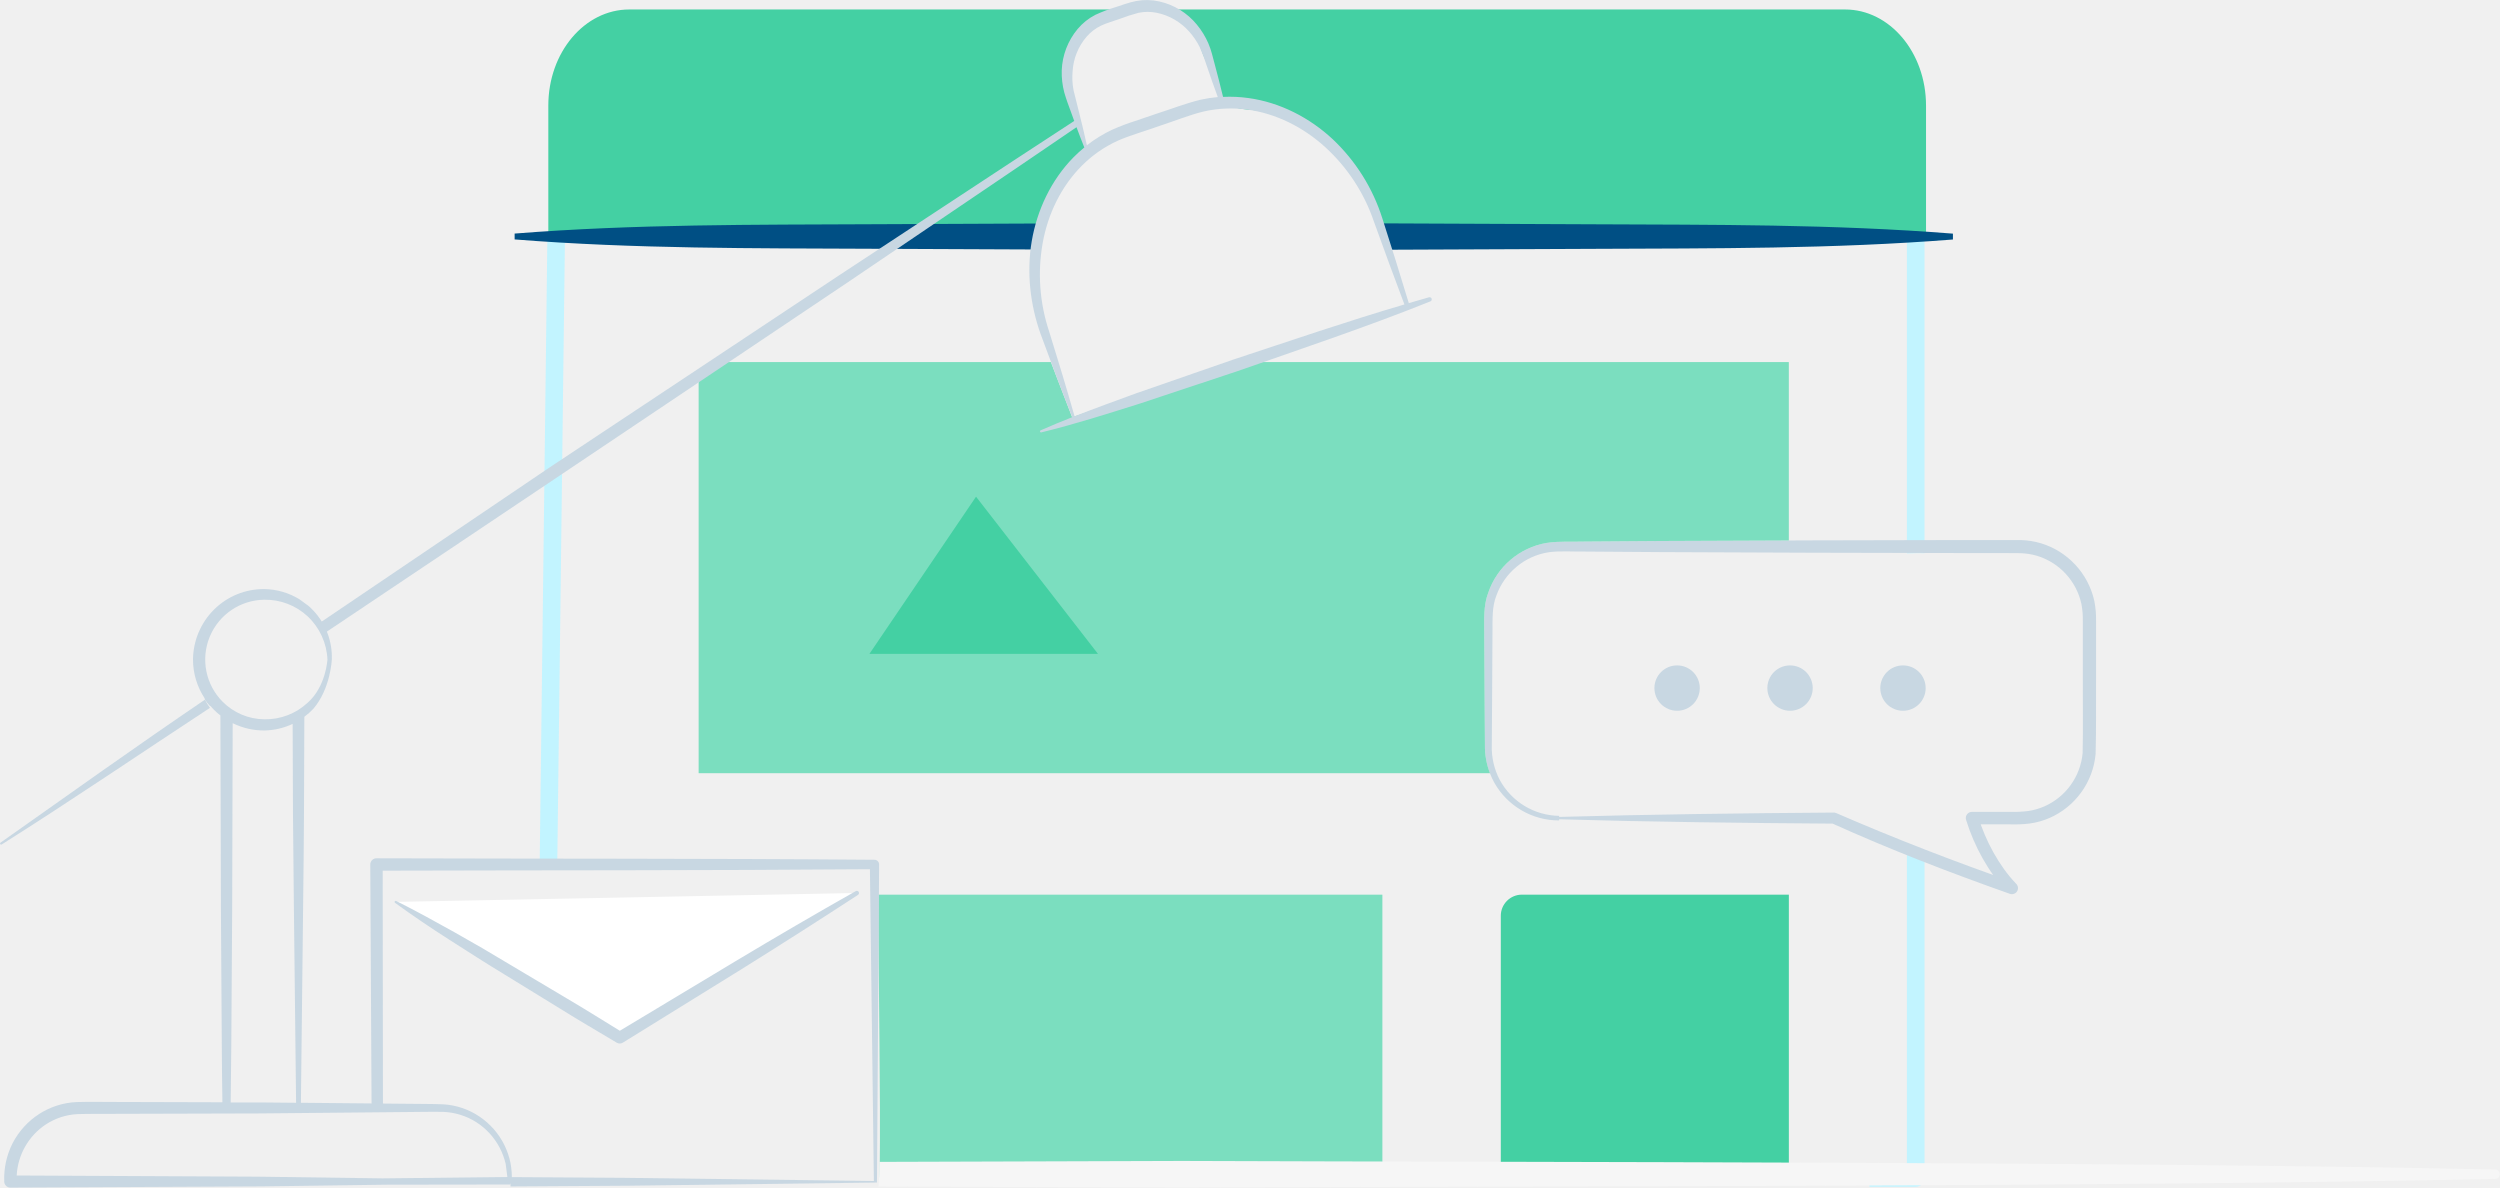
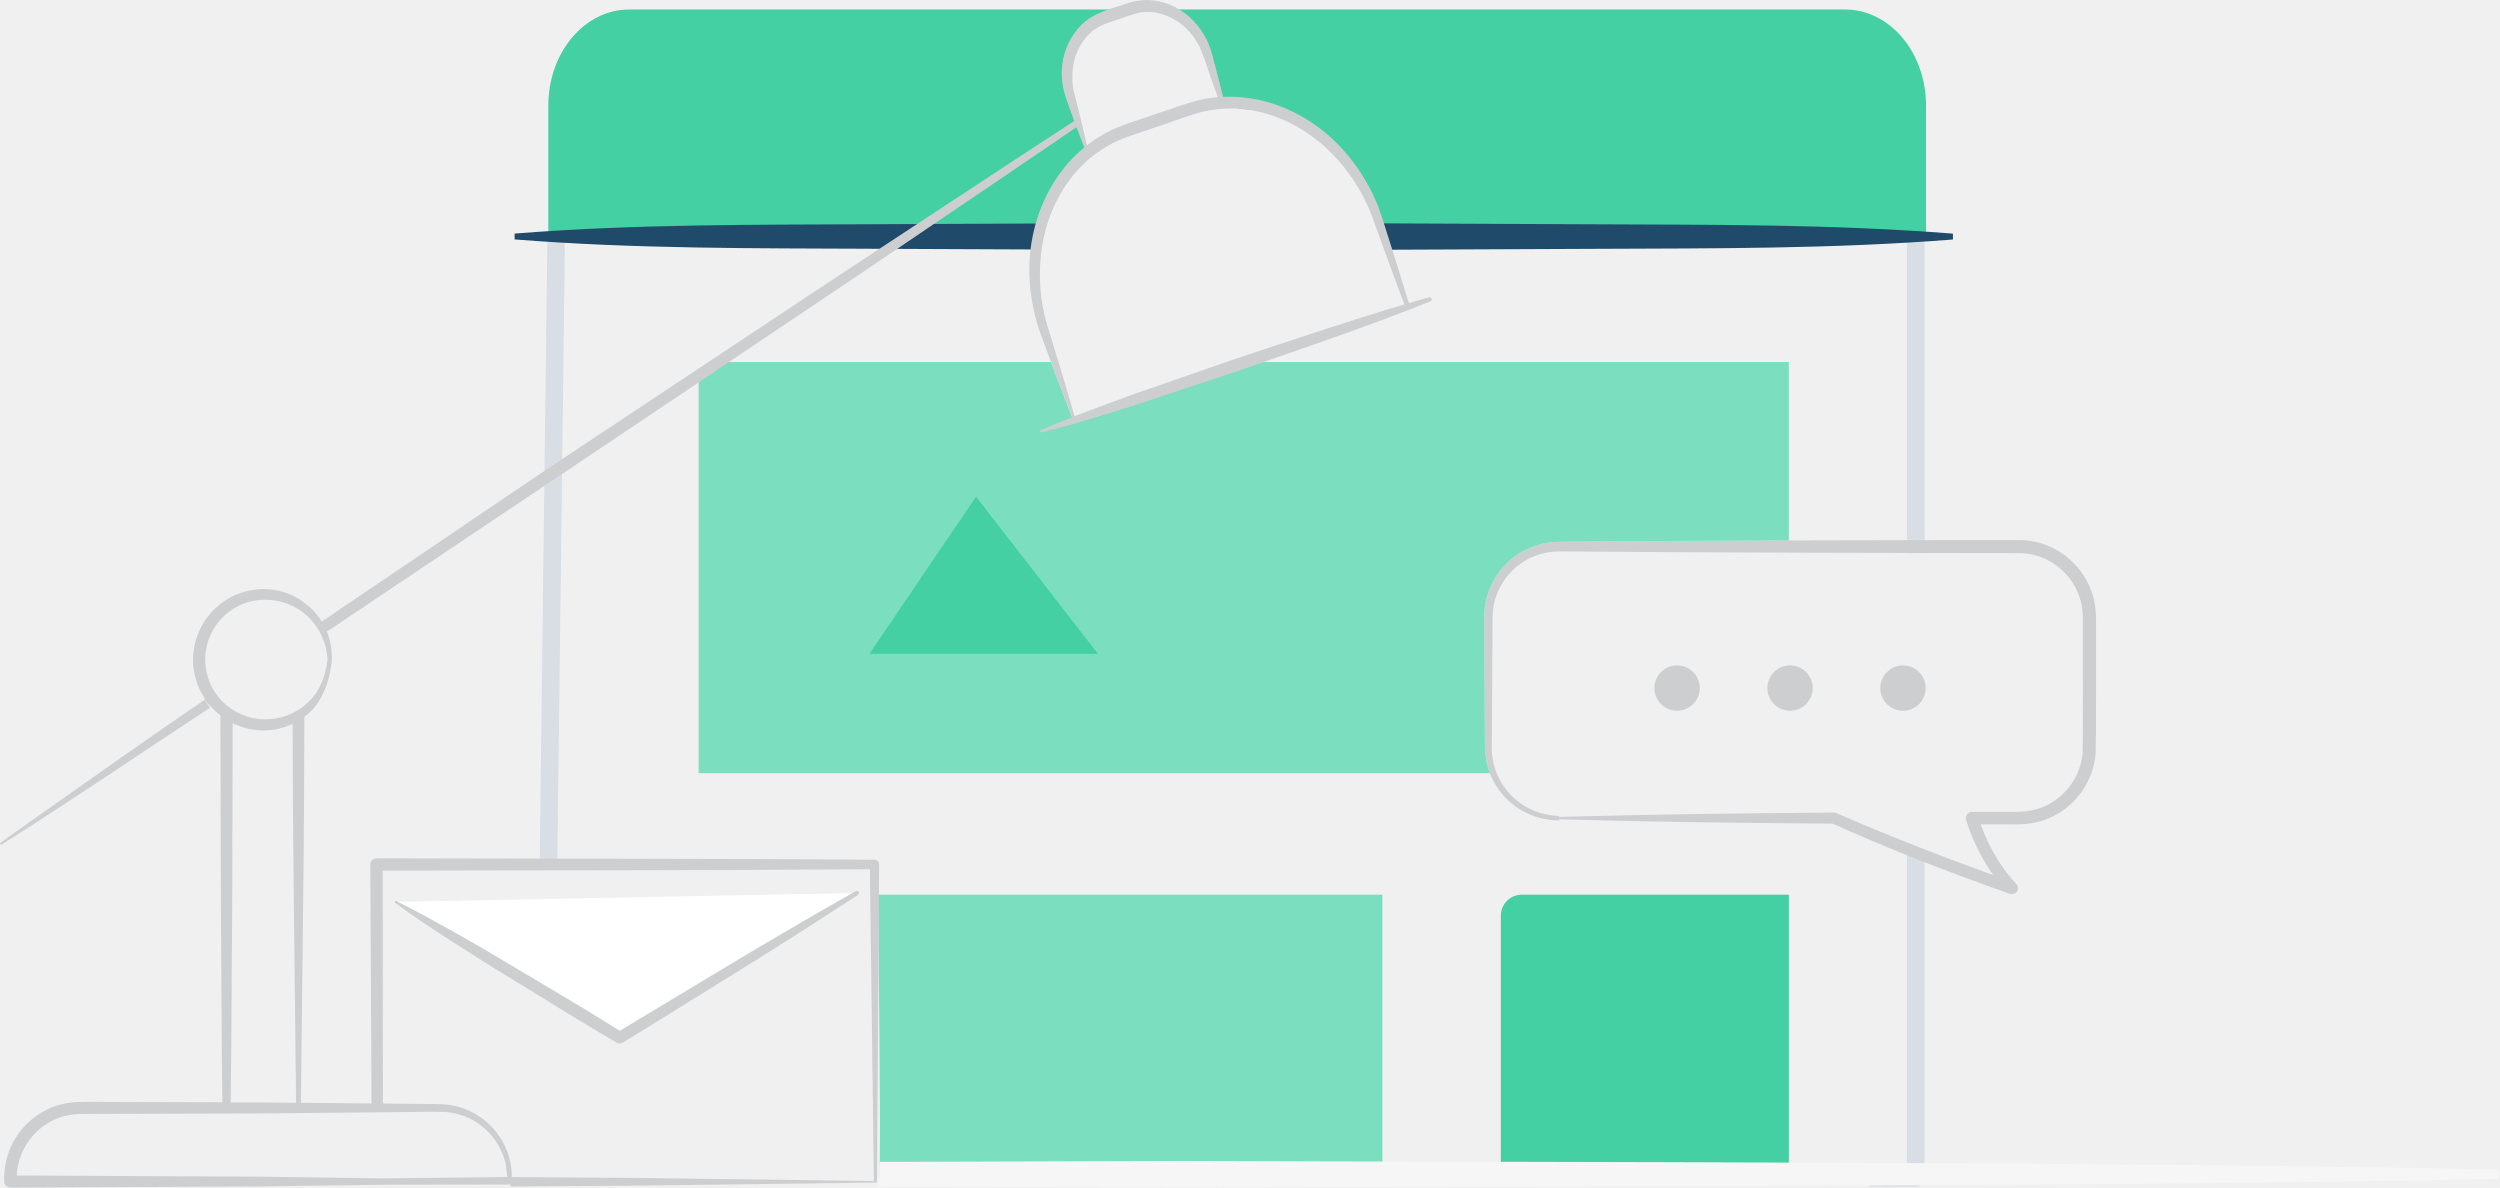
<svg xmlns="http://www.w3.org/2000/svg" id="Plan_-_Premium" data-name="Plan - Premium" viewBox="0 0 1458.04 692.71">
-   <path d="M2120.79,313.61l-4.5,366.66a74.37,74.37,0,0,1,10.24,1.72l4.52-368.29C2127.63,313.63,2124.21,313.61,2120.79,313.61Z" transform="translate(-1801.54 -176.67)" style="fill:#c2f4ff" />
-   <path d="M2913.68,311.93V499.42c3.42-.1,6.86-.25,10.27-.09v-188Q2918.83,311.74,2913.68,311.93Z" transform="translate(-1801.54 -176.67)" style="fill:#c2f4ff" />
-   <path d="M2913.68,671.18V858.56h-21.85v10.27h27a5.13,5.13,0,0,0,5.13-5.13V676.1C2920.61,674.24,2917.39,672.2,2913.68,671.18Z" transform="translate(-1801.54 -176.67)" style="fill:#c2f4ff" />
+   <path d="M2120.79,313.61l-4.5,366.66a74.37,74.37,0,0,1,10.24,1.72l4.52-368.29C2127.63,313.63,2124.21,313.61,2120.79,313.61Z" transform="translate(-1801.54 -176.67)" style="fill:#D8DEE4" />
+   <path d="M2913.68,311.93V499.42c3.42-.1,6.86-.25,10.27-.09v-188Q2918.83,311.74,2913.68,311.93Z" transform="translate(-1801.54 -176.67)" style="fill:#D8DEE4" />
+   <path d="M2913.68,671.18V858.56h-21.85v10.27h27a5.13,5.13,0,0,0,5.13-5.13V676.1C2920.61,674.24,2917.39,672.2,2913.68,671.18Z" transform="translate(-1801.54 -176.67)" style="fill:#D8DEE4" />
  <path d="M2313.83,698.44c-.07,55.06,1.41,110,.75,165h293.19v-165Z" transform="translate(-1801.54 -176.67)" style="fill:#7bdebf" />
  <path d="M887.62,521.77h155.67a0,0,0,0,1,0,0v165a0,0,0,0,1,0,0h-168a0,0,0,0,1,0,0V534.08A12.31,12.31,0,0,1,887.62,521.77Z" style="fill:#44d0a3" />
  <path d="M2435.47,262.73a2.61,2.61,0,0,1-1-1.83c-1.2-13.2-8.72-24.85-10.08-38-1.12-10.83,2.58-21,10.9-28A61.71,61.71,0,0,1,2461,182.2H2168.52c-26.06,0-47.19,25.08-47.19,56v78.17h286.75a113.46,113.46,0,0,1,14.87-38.11A71.78,71.78,0,0,1,2435.47,262.73Z" transform="translate(-1801.54 -176.67)" style="fill:#44d0a3" />
  <path d="M2877.62,182.2H2482.3a32.74,32.74,0,0,1,4.36,1.5c8,3.44,11.73,10,14.27,18a73.92,73.92,0,0,0,6.44,15.58c2.88,4.9,3.74,9.47,5.66,14.72,3.63,10,18.55,8,27,9.72,12.47,2.61,23.6,9.5,33.62,17.08a87.29,87.29,0,0,1,22.67,25.54,57.14,57.14,0,0,1,7.16,18.19c.23,1.16.44,2.32.65,3.48,1.78,3.51,3.22,7.19,5.55,10.38h315.15V238.21C2924.81,207.28,2903.68,182.2,2877.62,182.2Z" transform="translate(-1801.54 -176.67)" style="fill:#44d0a3" />
-   <path d="M2411.8,307l-100.41.44c-69.9.33-139.81-.09-209.71,5.45v3.42c69.9,5.54,139.81,5.12,209.71,5.45l96.29.42C2407.61,316.88,2410.57,312.13,2411.8,307Z" transform="translate(-1801.54 -176.67)" style="fill:#004f84" />
-   <path d="M2730.81,307.48l-124.91-.55c2.6,5.11,5.63,9.81,6.29,15.39l118.62-.52c69.9-.32,139.81.08,209.71-5.45v-3.42C2870.61,307.4,2800.71,307.81,2730.81,307.48Z" transform="translate(-1801.54 -176.67)" style="fill:#004f84" />
-   <path d="M2710.85,653.11c53.39-1.49,106.78-2.15,160.17-2.54a3.1,3.1,0,0,1,1.25.25l.07,0c34,14.76,68.66,28.2,103.66,40.39l-3.6,5.92a79.11,79.11,0,0,1-8-9.57,107.39,107.39,0,0,1-6.59-10.31,116,116,0,0,1-9.62-22.43,3.61,3.61,0,0,1,2.38-4.51,3.91,3.91,0,0,1,1.09-.16l22.07,0a68.47,68.47,0,0,0,10.49-.45,37.17,37.17,0,0,0,9.63-2.73,37.74,37.74,0,0,0,22.31-31.05c.32-14,.05-29.23.11-43.79l0-22.07,0-11a47.88,47.88,0,0,0-.82-10.16,37.73,37.73,0,0,0-25.82-28.06,38.67,38.67,0,0,0-9.86-1.55l-10.94-.07-22.07,0-88.26-.19-88.27-.36-44.13-.32c-7.26.12-15-.55-21.58.44a38.33,38.33,0,0,0-18.54,8.47A38.73,38.73,0,0,0,2674.26,524c-2.57,6.5-2.22,13.49-2.28,21l-.25,44.13-.15,22.07a40.62,40.62,0,0,0,4.65,20.35,40,40,0,0,0,34.62,20.94Zm0,2.05a43.21,43.21,0,0,1-37.77-21.95,44.36,44.36,0,0,1-5.51-22.08l-.15-22.07-.25-44.13c0-7.12-.48-15.23,2.35-22.63a43.74,43.74,0,0,1,34-29c8-1.17,15.06-.55,22.48-.8l44.13-.32,88.27-.36,88.26-.19,22.07,0,11.12,0a46.28,46.28,0,0,1,11.87,1.84A45.44,45.44,0,0,1,3023,527.24a56.08,56.08,0,0,1,1,11.78l0,11,0,22.07c-.11,14.86.16,29.09-.27,44.47a45.25,45.25,0,0,1-26.89,37.17,44.54,44.54,0,0,1-11.54,3.23,75.44,75.44,0,0,1-11.53.49l-22.07,0,3.47-4.67a108.75,108.75,0,0,0,8.94,21,99.69,99.69,0,0,0,6.12,9.65,73.65,73.65,0,0,0,7.12,8.61l.09.1a3.54,3.54,0,0,1-3.69,5.83c-35.2-12.43-70-25.84-104-41.22l1.31.28c-53.39-.38-106.78-1-160.17-2.54Z" transform="translate(-1801.54 -176.67)" style="fill:#c8d7e2" />
+   <path d="M2411.8,307l-100.41.44c-69.9.33-139.81-.09-209.71,5.45v3.42c69.9,5.54,139.81,5.12,209.71,5.45l96.29.42C2407.61,316.88,2410.57,312.13,2411.8,307Z" transform="translate(-1801.54 -176.67)" style="fill:#204A69" />
+   <path d="M2730.81,307.48l-124.91-.55c2.6,5.11,5.63,9.81,6.29,15.39l118.62-.52c69.9-.32,139.81.08,209.71-5.45v-3.42C2870.61,307.4,2800.71,307.81,2730.81,307.48Z" transform="translate(-1801.54 -176.67)" style="fill:#204A69" />
+   <path d="M2710.85,653.11c53.39-1.49,106.78-2.15,160.17-2.54a3.1,3.1,0,0,1,1.25.25l.07,0c34,14.76,68.66,28.2,103.66,40.39l-3.6,5.92a79.11,79.11,0,0,1-8-9.57,107.39,107.39,0,0,1-6.59-10.31,116,116,0,0,1-9.62-22.43,3.61,3.61,0,0,1,2.38-4.51,3.91,3.91,0,0,1,1.09-.16l22.07,0a68.47,68.47,0,0,0,10.49-.45,37.17,37.17,0,0,0,9.63-2.73,37.74,37.74,0,0,0,22.31-31.05c.32-14,.05-29.23.11-43.79l0-22.07,0-11a47.88,47.88,0,0,0-.82-10.16,37.73,37.73,0,0,0-25.82-28.06,38.67,38.67,0,0,0-9.86-1.55l-10.94-.07-22.07,0-88.26-.19-88.27-.36-44.13-.32c-7.26.12-15-.55-21.58.44a38.33,38.33,0,0,0-18.54,8.47A38.73,38.73,0,0,0,2674.26,524c-2.57,6.5-2.22,13.49-2.28,21l-.25,44.13-.15,22.07a40.62,40.62,0,0,0,4.65,20.35,40,40,0,0,0,34.62,20.94Zm0,2.05a43.21,43.21,0,0,1-37.77-21.95,44.36,44.36,0,0,1-5.51-22.08l-.15-22.07-.25-44.13c0-7.12-.48-15.23,2.35-22.63a43.74,43.74,0,0,1,34-29c8-1.17,15.06-.55,22.48-.8l44.13-.32,88.27-.36,88.26-.19,22.07,0,11.12,0a46.28,46.28,0,0,1,11.87,1.84A45.44,45.44,0,0,1,3023,527.24a56.08,56.08,0,0,1,1,11.78l0,11,0,22.07c-.11,14.86.16,29.09-.27,44.47a45.25,45.25,0,0,1-26.89,37.17,44.54,44.54,0,0,1-11.54,3.23,75.44,75.44,0,0,1-11.53.49l-22.07,0,3.47-4.67a108.75,108.75,0,0,0,8.94,21,99.69,99.69,0,0,0,6.12,9.65,73.65,73.65,0,0,0,7.12,8.61l.09.1a3.54,3.54,0,0,1-3.69,5.83c-35.2-12.43-70-25.84-104-41.22l1.31.28c-53.39-.38-106.78-1-160.17-2.54Z" transform="translate(-1801.54 -176.67)" style="fill:#CCCED0" />
  <path d="M2667.57,611.14l-.15-22.07-.25-44.13c0-7.12-.48-15.23,2.35-22.63a43.74,43.74,0,0,1,34-29c8-1.17,15.06-.55,22.48-.8l44.13-.32,74.68-.31V387.85h-324l-94,32.16-12.39-32.16H2221.34A12.31,12.31,0,0,0,2209,400.16V627.61H2670.5A43.77,43.77,0,0,1,2667.57,611.14Z" transform="translate(-1801.54 -176.67)" style="fill:#7bdebf" />
-   <circle cx="1109.85" cy="401.3" r="13.23" style="fill:#c8d7e2" />
-   <circle cx="1043.98" cy="401.3" r="13.23" style="fill:#c8d7e2" />
-   <circle cx="978.11" cy="401.3" r="13.23" style="fill:#c8d7e2" />
+   <circle cx="1109.85" cy="401.3" r="13.23" style="fill:#CCCED0" />
+   <circle cx="1043.98" cy="401.3" r="13.23" style="fill:#CCCED0" />
+   <circle cx="978.11" cy="401.3" r="13.23" style="fill:#CCCED0" />
  <polygon points="507.07 381.33 569.24 289.67 640.34 381.33 507.07 381.33" style="fill:#44d0a3" />
  <path d="M3256.9,858.75c-217.73-4.65-548.45-4.18-766.18-5l-176.23.55c0,4.82-.17,9.61-.59,14.38l176.82.55c217.73-.82,548.45-.35,766.18-5a2.74,2.74,0,0,0,0-5.47Z" transform="translate(-1801.54 -176.67)" style="fill:#F6F6F6" />
-   <path d="M2311.56,678.1h0c-96.83-.81-193.66-.54-290.49-.86h0a3.6,3.6,0,0,0-3.58,3.63l.75,139.88h6.64l-.15-136.29c94.72-.3,189.44-.06,284.16-.84L2311.19,865v.45l-145.3-1.85-66.43-.43c0,1.83-.08,3.66-.21,5.47l68.55-.44,144.74-1.85h.46l1.26-185.46A2.72,2.72,0,0,0,2311.56,678.1Z" transform="translate(-1801.54 -176.67)" style="fill:#c8d7e2" />
+   <path d="M2311.56,678.1h0c-96.83-.81-193.66-.54-290.49-.86h0a3.6,3.6,0,0,0-3.58,3.63l.75,139.88h6.64l-.15-136.29c94.72-.3,189.44-.06,284.16-.84L2311.19,865v.45l-145.3-1.85-66.43-.43c0,1.83-.08,3.66-.21,5.47l68.55-.44,144.74-1.85h.46l1.26-185.46A2.72,2.72,0,0,0,2311.56,678.1Z" transform="translate(-1801.54 -176.67)" style="fill:#CCCED0" />
  <polyline points="230.73 526 361.48 605.18 499.81 520.79" style="fill:#fff" />
-   <path d="M2032.6,702.13c11.42,5.73,22.6,11.87,33.72,18.09s22.13,12.63,33,19.23L2132.18,759c11,6.45,21.74,13.28,32.62,19.91h-3.57l69.44-41.75q34.74-20.84,70-40.8a1.28,1.28,0,0,1,1.33,2.18q-33.95,22.15-68.32,43.59l-68.9,42.64a3.46,3.46,0,0,1-3.57,0c-10.91-6.57-22-12.93-32.75-19.68l-32.55-20c-10.89-6.6-21.61-13.5-32.34-20.36s-21.28-14-31.65-21.5a.64.64,0,0,1,.66-1.09Z" transform="translate(-1801.54 -176.67)" style="fill:#c8d7e2" />
-   <path d="M1921.07,584.72c-40.18,27.25-79.57,55.43-119.26,83.41a.64.64,0,0,0,.71,1.06c41-25.87,80.95-53.1,121.48-79.7A30.07,30.07,0,0,1,1921.07,584.72Z" transform="translate(-1801.54 -176.67)" style="fill:#c8d7e2" />
-   <path d="M2100.06,863.1l-.1-2.76a50.69,50.69,0,0,0-.7-5.47,43.47,43.47,0,0,0-3.58-10.45,43,43,0,0,0-14.51-16.56,42.19,42.19,0,0,0-21-7.13c-7.35-.3-14.31-.2-21.49-.32l-61.64-.59,1.26-112.5c.56-45.06.61-67.36.74-112.61a37.91,37.91,0,0,0,5.31-4.73c10-11.77,10.71-28.61,10.71-28.61a39.57,39.57,0,0,0-10.74-28.57,37.6,37.6,0,0,0-2.89-2.79l-5.31-3.87a40.33,40.33,0,0,0-20.37-5.91,41,41,0,0,0-29.29,11.86,41.64,41.64,0,0,0-12.36,29.29,41.09,41.09,0,0,0,6.83,22.61c-.46.48,3.14,4.85,3.45,4.53.66.75,1.33,1.48,2,2.18a39.83,39.83,0,0,0,3.7,3.23l.3,112.28.51,79.79q.09,16.77.36,33.53l-63.56-.18c-7.21,0-14.06-.16-21.56.06a44.05,44.05,0,0,0-21.83,7,44.8,44.8,0,0,0-15.41,17,45.43,45.43,0,0,0-4.88,22.3v.15a3.57,3.57,0,0,0,3.58,3.44l146.76-.7,72.89-1,72-.1.52-1.37A11.7,11.7,0,0,0,2100.06,863.1ZM1931.28,585.83a34.89,34.89,0,0,1,24.47-59.39,36.18,36.18,0,0,1,25.22,9.7,36.66,36.66,0,0,1,11.54,25.22s-.88,15.8-11.58,25.18a36,36,0,0,1-25.18,9.64A34.8,34.8,0,0,1,1931.28,585.83Zm42.94,234-21-.2-17.14,0q.25-16.77.36-33.55l.51-79.79.29-107.85a41.25,41.25,0,0,0,18.51,4.26,40.42,40.42,0,0,0,16.46-3.84c.12,43.06.19,63.07.72,106.31Zm50.49,44.09-72.68-1-140.75-.68a38.08,38.08,0,0,1,17-29.79,37,37,0,0,1,18.32-6c6.73-.24,14.14-.1,21.18-.17l85.48-.24,85.48-.81c7.07,0,14.37-.25,21.25-.09A38.85,38.85,0,0,1,2079.1,831a39.45,39.45,0,0,1,13.75,14.83,40.43,40.43,0,0,1,3.6,9.61l1,7.67Z" transform="translate(-1801.54 -176.67)" style="fill:#c8d7e2" />
-   <path d="M2636.53,350.95a1.28,1.28,0,0,0-1.58-.89c-3.94,1.1-7.86,2.24-11.78,3.39q-7.5-24.81-15.44-49.48a108.67,108.67,0,0,0-28.94-46.12c-13.46-12.53-30.65-21.45-49.16-24a78.85,78.85,0,0,0-14.78-.67c-1.59-6.44-3.18-12.89-4.93-19.28-1.09-3.89-1.85-7.78-3.62-11.87a45.49,45.49,0,0,0-6.73-11,39.38,39.38,0,0,0-22-13.54,33.27,33.27,0,0,0-13.33-.24c-4.6.91-8.19,2.37-12.05,3.57a93.48,93.48,0,0,0-11.76,4.47,33.3,33.3,0,0,0-10.43,8.32,40,40,0,0,0-9.24,24.15,45.57,45.57,0,0,0,1.47,12.81c1.21,4.16,2.58,7.86,4,11.65q.89,2.52,1.81,5c-45.45,29.58-90.62,59.58-136,89.28L2120.82,450.12,1987.07,540.6a18.88,18.88,0,0,1,2.93,5.9l134.84-90.37,170.64-114.48c44.59-30.32,89.38-60.35,133.9-90.79q2.19,5.93,4.55,11.82a79,79,0,0,0-6.31,5.74c-13.11,13.34-21.3,30.89-24.37,49s-.89,37.06,5.24,54.2c5.94,16.18,12,32.31,18.4,48.34-6.18,2.45-12.33,5-18.43,7.68a.64.64,0,0,0,.41,1.21c19.46-4.75,38.47-10.82,57.5-16.82l56.8-18.87c37.66-13.2,75.51-25.83,112.6-40.72A1.29,1.29,0,0,0,2636.53,350.95Zm-206-110.11-2.88-11.53a39.61,39.61,0,0,1-.54-11.19,34,34,0,0,1,8.11-20,26.35,26.35,0,0,1,8.46-6.49c3-1.48,7.12-2.56,10.88-3.94a106.3,106.3,0,0,1,11-3.55,26.4,26.4,0,0,1,10.68,0A34.57,34.57,0,0,1,2495,195a39.68,39.68,0,0,1,6.29,9.28,103.27,103.27,0,0,1,4.13,11c2,6,4.18,12,6.35,18a76.42,76.42,0,0,0-9.94,1.53c-9.29,2.26-17.27,5.49-25.87,8.21l-12.68,4.31a123.26,123.26,0,0,0-12.86,4.89,77.23,77.23,0,0,0-15,9.19C2433.92,254.57,2432.27,247.69,2430.53,240.84Zm90.33,145.52L2464.31,406c-12.05,4.39-24.11,8.76-36.06,13.47-4.72-16.57-9.7-33-14.84-49.47a105.07,105.07,0,0,1-3.79-51.42c3-17,10.8-33.19,22.9-45.29a71.08,71.08,0,0,1,20.84-14.52c7.6-3.35,16.6-5.79,24.89-8.82,8.39-2.74,17-6.22,25.1-8.21a71.11,71.11,0,0,1,25.39-1.18c17,2.22,33,10.35,45.78,22a104.07,104.07,0,0,1,28.24,43.15q8.74,24.33,17.86,48.52C2587.07,364.08,2554,375.44,2520.86,386.36Z" transform="translate(-1801.54 -176.67)" style="fill:#c8d7e2" />
+   <path d="M2032.6,702.13c11.42,5.73,22.6,11.87,33.72,18.09s22.13,12.63,33,19.23L2132.18,759c11,6.45,21.74,13.28,32.62,19.91h-3.57l69.44-41.75q34.74-20.84,70-40.8a1.28,1.28,0,0,1,1.33,2.18q-33.95,22.15-68.32,43.59l-68.9,42.64a3.46,3.46,0,0,1-3.57,0c-10.91-6.57-22-12.93-32.75-19.68l-32.55-20c-10.89-6.6-21.61-13.5-32.34-20.36s-21.28-14-31.65-21.5a.64.64,0,0,1,.66-1.09Z" transform="translate(-1801.54 -176.67)" style="fill:#CCCED0" />
+   <path d="M1921.07,584.72c-40.18,27.25-79.57,55.43-119.26,83.41a.64.64,0,0,0,.71,1.06c41-25.87,80.95-53.1,121.48-79.7A30.07,30.07,0,0,1,1921.07,584.72Z" transform="translate(-1801.54 -176.67)" style="fill:#CCCED0" />
+   <path d="M2100.06,863.1l-.1-2.76a50.69,50.69,0,0,0-.7-5.47,43.47,43.47,0,0,0-3.58-10.45,43,43,0,0,0-14.51-16.56,42.19,42.19,0,0,0-21-7.13c-7.35-.3-14.31-.2-21.49-.32l-61.64-.59,1.26-112.5c.56-45.06.61-67.36.74-112.61a37.91,37.91,0,0,0,5.31-4.73c10-11.77,10.71-28.61,10.71-28.61a39.57,39.57,0,0,0-10.74-28.57,37.6,37.6,0,0,0-2.89-2.79l-5.31-3.87a40.33,40.33,0,0,0-20.37-5.91,41,41,0,0,0-29.29,11.86,41.64,41.64,0,0,0-12.36,29.29,41.09,41.09,0,0,0,6.83,22.61c-.46.48,3.14,4.85,3.45,4.53.66.75,1.33,1.48,2,2.18a39.83,39.83,0,0,0,3.7,3.23l.3,112.28.51,79.79q.09,16.77.36,33.53l-63.56-.18c-7.21,0-14.06-.16-21.56.06a44.05,44.05,0,0,0-21.83,7,44.8,44.8,0,0,0-15.41,17,45.43,45.43,0,0,0-4.88,22.3v.15a3.57,3.57,0,0,0,3.58,3.44l146.76-.7,72.89-1,72-.1.52-1.37A11.7,11.7,0,0,0,2100.06,863.1ZM1931.28,585.83a34.89,34.89,0,0,1,24.47-59.39,36.18,36.18,0,0,1,25.22,9.7,36.66,36.66,0,0,1,11.54,25.22s-.88,15.8-11.58,25.18a36,36,0,0,1-25.18,9.64A34.8,34.8,0,0,1,1931.28,585.83Zm42.94,234-21-.2-17.14,0q.25-16.77.36-33.55l.51-79.79.29-107.85a41.25,41.25,0,0,0,18.51,4.26,40.42,40.42,0,0,0,16.46-3.84c.12,43.06.19,63.07.72,106.31Zm50.49,44.09-72.68-1-140.75-.68a38.08,38.08,0,0,1,17-29.79,37,37,0,0,1,18.32-6c6.73-.24,14.14-.1,21.18-.17l85.48-.24,85.48-.81c7.07,0,14.37-.25,21.25-.09A38.85,38.85,0,0,1,2079.1,831a39.45,39.45,0,0,1,13.75,14.83,40.43,40.43,0,0,1,3.6,9.61l1,7.67Z" transform="translate(-1801.54 -176.67)" style="fill:#CCCED0" />
+   <path d="M2636.53,350.95a1.28,1.28,0,0,0-1.58-.89c-3.94,1.1-7.86,2.24-11.78,3.39q-7.5-24.81-15.44-49.48a108.67,108.67,0,0,0-28.94-46.12c-13.46-12.53-30.65-21.45-49.16-24a78.85,78.85,0,0,0-14.78-.67c-1.59-6.44-3.18-12.89-4.93-19.28-1.09-3.89-1.85-7.78-3.62-11.87a45.49,45.49,0,0,0-6.73-11,39.38,39.38,0,0,0-22-13.54,33.27,33.27,0,0,0-13.33-.24c-4.6.91-8.19,2.37-12.05,3.57a93.48,93.48,0,0,0-11.76,4.47,33.3,33.3,0,0,0-10.43,8.32,40,40,0,0,0-9.24,24.15,45.57,45.57,0,0,0,1.47,12.81c1.21,4.16,2.58,7.86,4,11.65q.89,2.52,1.81,5c-45.45,29.58-90.62,59.58-136,89.28L2120.82,450.12,1987.07,540.6a18.88,18.88,0,0,1,2.93,5.9l134.84-90.37,170.64-114.48c44.59-30.32,89.38-60.35,133.9-90.79q2.19,5.93,4.55,11.82a79,79,0,0,0-6.31,5.74c-13.11,13.34-21.3,30.89-24.37,49s-.89,37.06,5.24,54.2c5.94,16.18,12,32.31,18.4,48.34-6.18,2.45-12.33,5-18.43,7.68a.64.64,0,0,0,.41,1.21c19.46-4.75,38.47-10.82,57.5-16.82l56.8-18.87c37.66-13.2,75.51-25.83,112.6-40.72A1.29,1.29,0,0,0,2636.53,350.95Zm-206-110.11-2.88-11.53a39.61,39.61,0,0,1-.54-11.19,34,34,0,0,1,8.11-20,26.35,26.35,0,0,1,8.46-6.49c3-1.48,7.12-2.56,10.88-3.94a106.3,106.3,0,0,1,11-3.55,26.4,26.4,0,0,1,10.68,0A34.57,34.57,0,0,1,2495,195a39.68,39.68,0,0,1,6.29,9.28,103.27,103.27,0,0,1,4.13,11c2,6,4.18,12,6.35,18a76.42,76.42,0,0,0-9.94,1.53c-9.29,2.26-17.27,5.49-25.87,8.21l-12.68,4.31a123.26,123.26,0,0,0-12.86,4.89,77.23,77.23,0,0,0-15,9.19C2433.92,254.57,2432.27,247.69,2430.53,240.84Zm90.33,145.52L2464.31,406c-12.05,4.39-24.11,8.76-36.06,13.47-4.72-16.57-9.7-33-14.84-49.47a105.07,105.07,0,0,1-3.79-51.42c3-17,10.8-33.19,22.9-45.29a71.08,71.08,0,0,1,20.84-14.52c7.6-3.35,16.6-5.79,24.89-8.82,8.39-2.74,17-6.22,25.1-8.21a71.11,71.11,0,0,1,25.39-1.18c17,2.22,33,10.35,45.78,22a104.07,104.07,0,0,1,28.24,43.15q8.74,24.33,17.86,48.52C2587.07,364.08,2554,375.44,2520.86,386.36Z" transform="translate(-1801.54 -176.67)" style="fill:#CCCED0" />
</svg>
